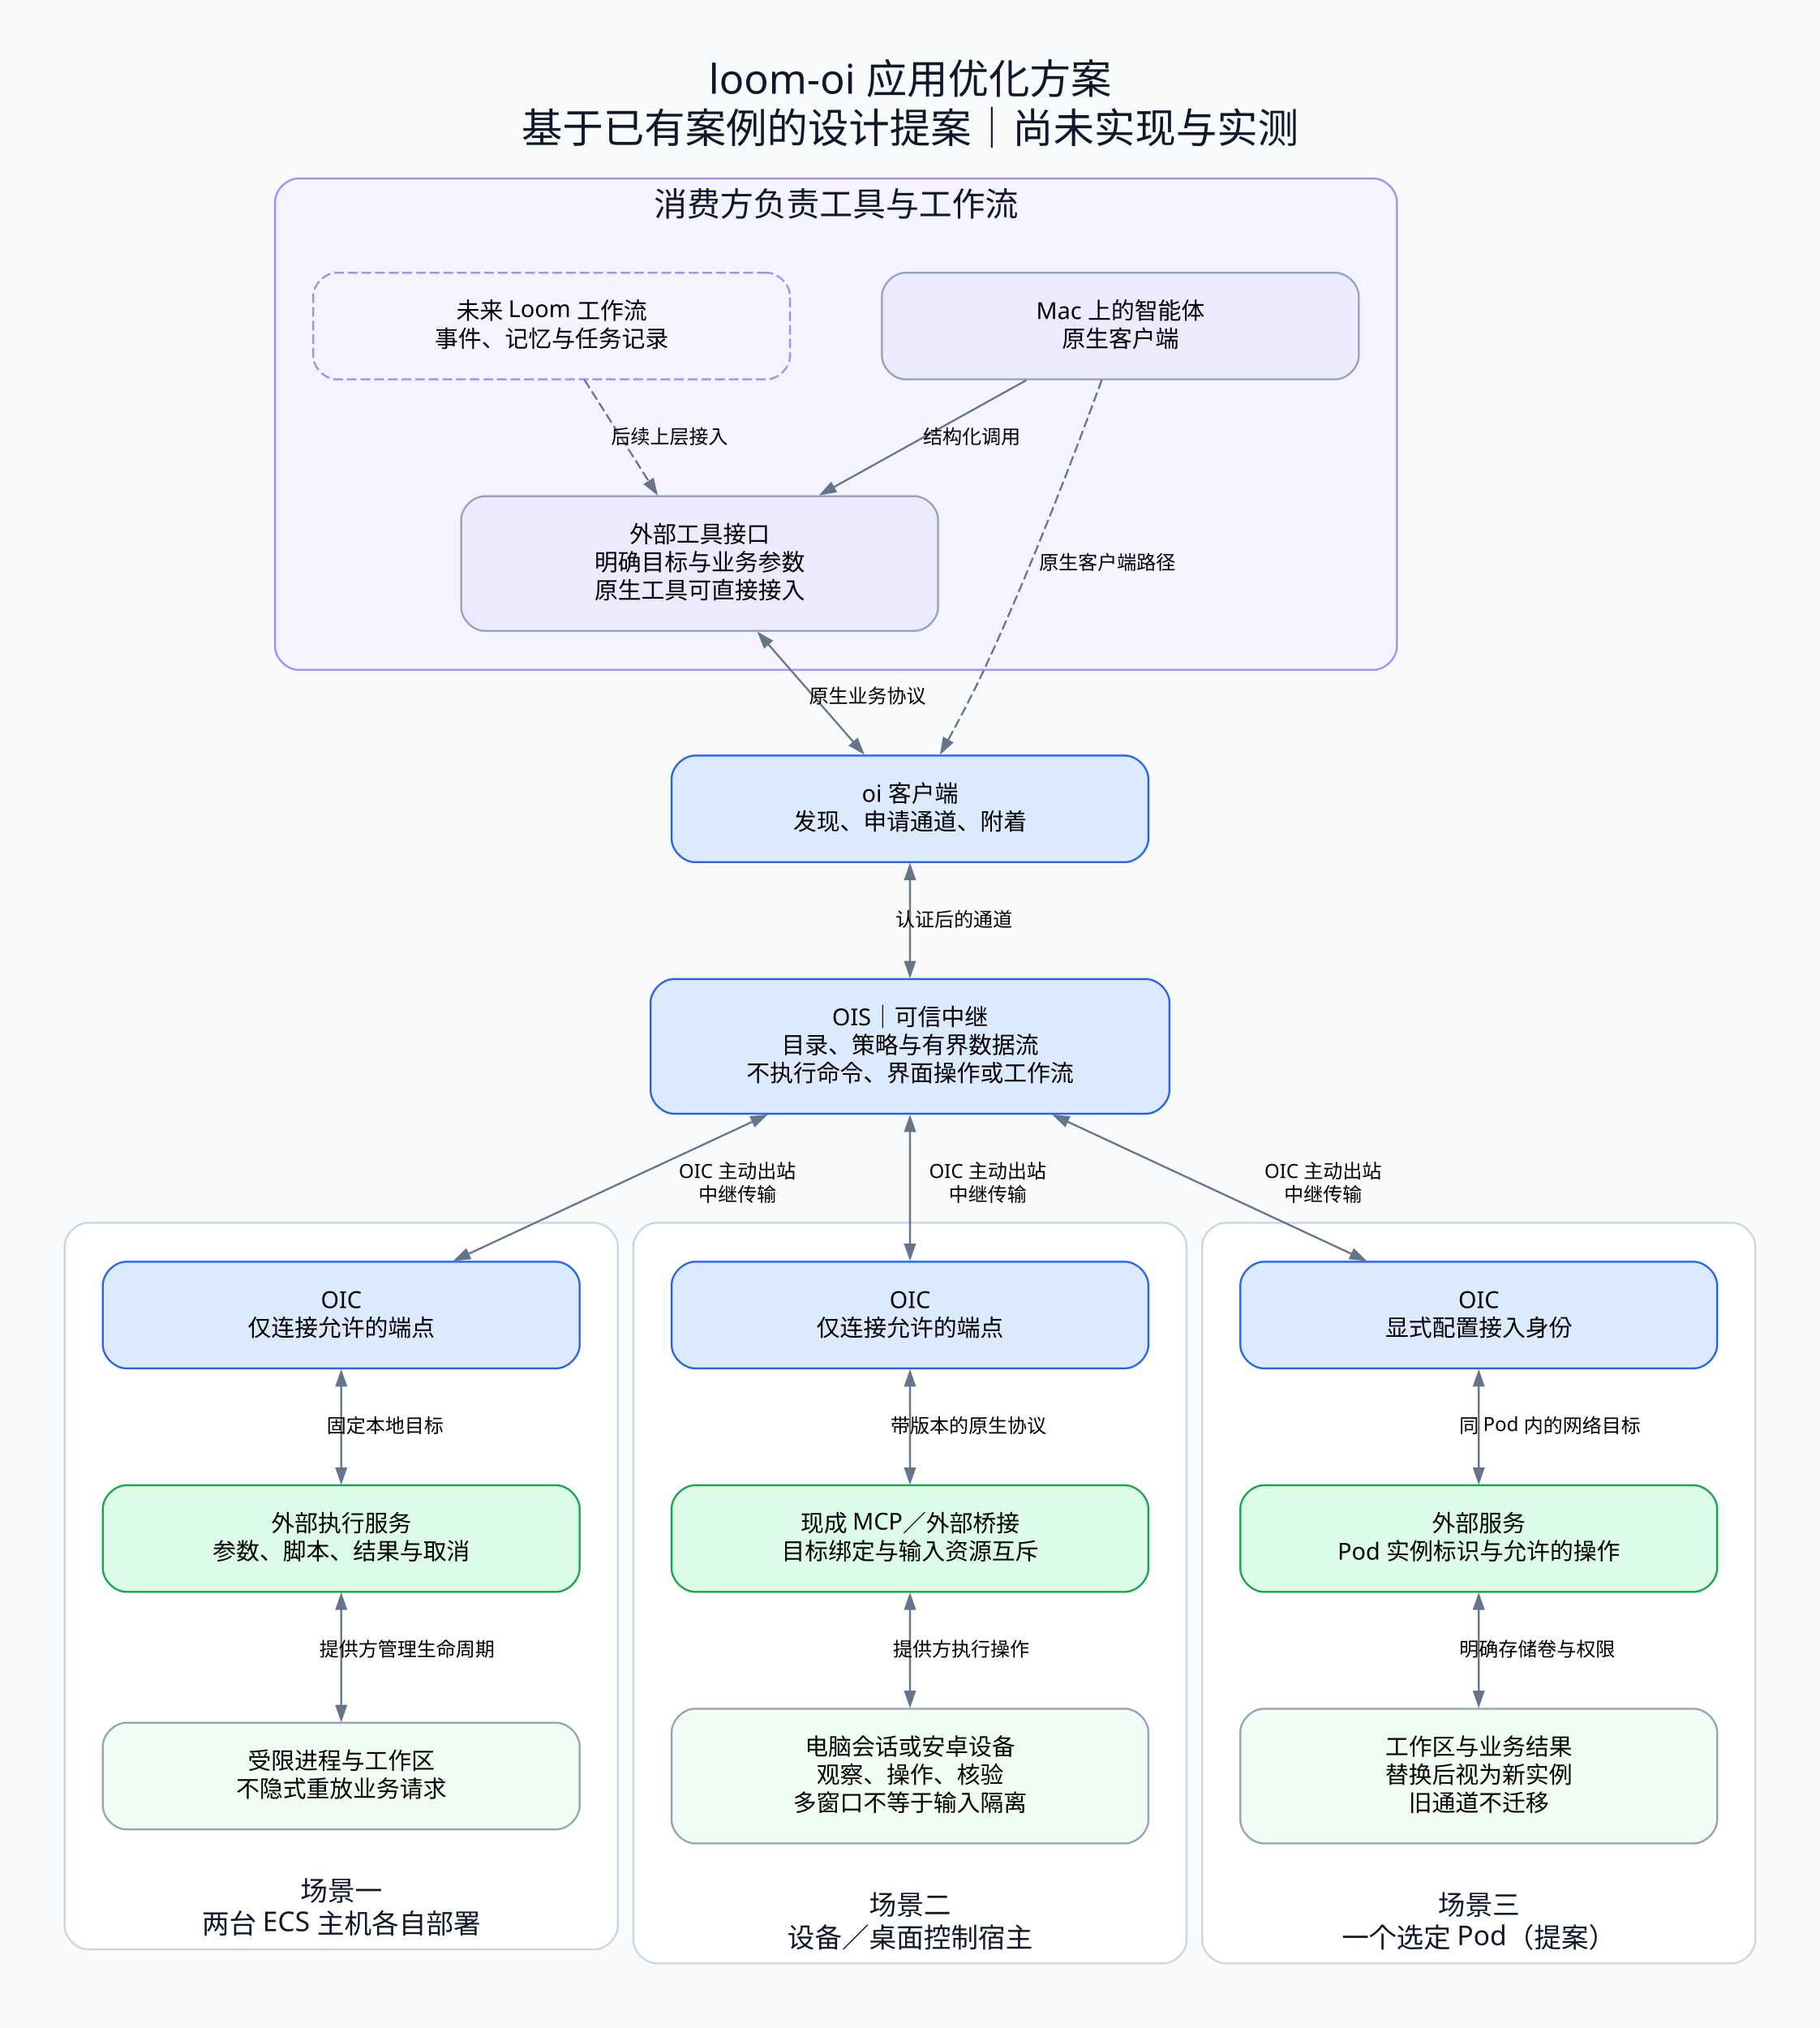
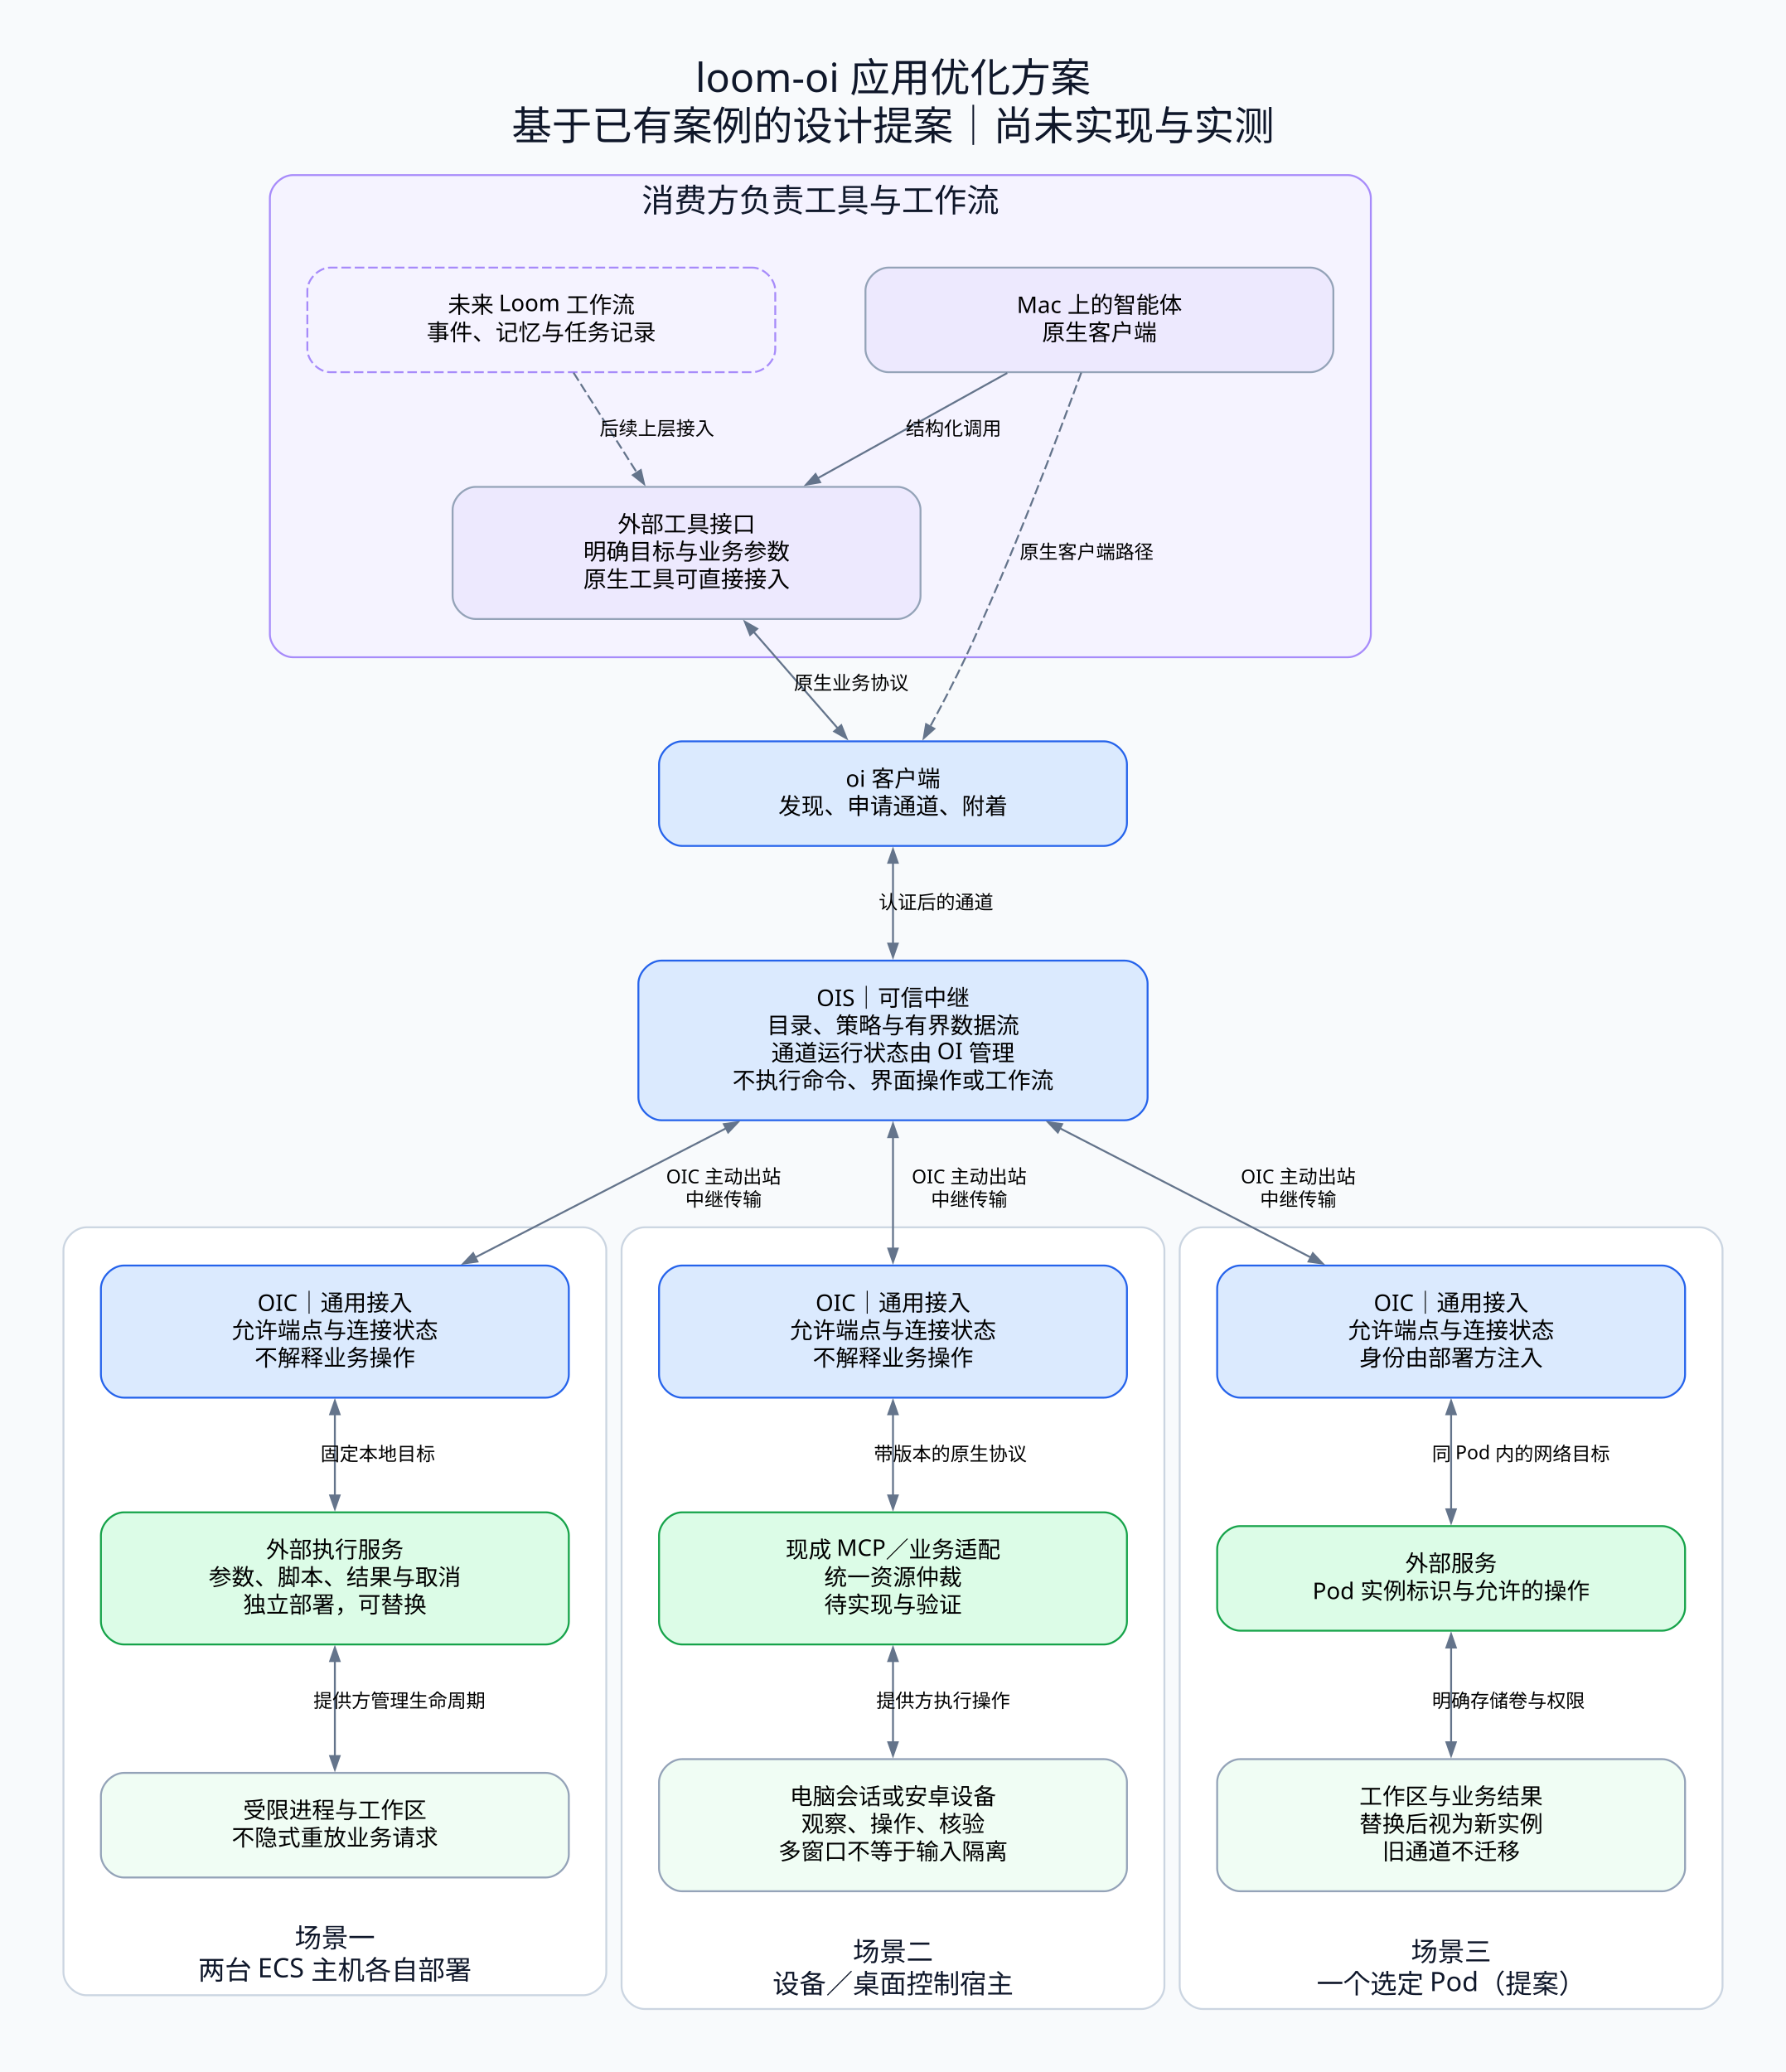
- <svg xmlns="http://www.w3.org/2000/svg" width="934pt" height="1041pt" viewBox="0.00 0.00 934.00 1041.00">
-   <g id="graph0" class="graph" transform="scale(1 1) rotate(0) translate(25.2 1015.84)">
-     <polygon fill="#f8fafc" stroke="none" points="-25.2,25.2 -25.2,-1015.84 909.2,-1015.84 909.2,25.2 -25.2,25.2" />
-     <text xml:space="preserve" text-anchor="middle" x="442" y="-967.74" font-family="Noto Sans SC" font-size="21.00" fill="#0f172a">loom-oi 应用优化方案</text>
-     <text xml:space="preserve" text-anchor="middle" x="442" y="-942.54" font-family="Noto Sans SC" font-size="21.00" fill="#0f172a">基于已有案例的设计提案｜尚未实现与实测</text>
+ <svg xmlns="http://www.w3.org/2000/svg" width="934pt" height="1084pt" viewBox="0.00 0.00 934.00 1084.00">
+   <g id="graph0" class="graph" transform="scale(1 1) rotate(0) translate(25.2 1059.04)">
+     <polygon fill="#f8fafc" stroke="none" points="-25.2,25.2 -25.2,-1059.04 909.2,-1059.04 909.2,25.2 -25.2,25.2" />
+     <text xml:space="preserve" text-anchor="middle" x="442" y="-1010.94" font-family="Noto Sans SC" font-size="21.00" fill="#0f172a">loom-oi 应用优化方案</text>
+     <text xml:space="preserve" text-anchor="middle" x="442" y="-985.74" font-family="Noto Sans SC" font-size="21.00" fill="#0f172a">基于已有案例的设计提案｜尚未实现与实测</text>
    <g id="clust1" class="cluster">
-       <path fill="#f5f3ff" stroke="#a78bfa" d="M128,-672C128,-672 680,-672 680,-672 686,-672 692,-678 692,-684 692,-684 692,-912.24 692,-912.24 692,-918.24 686,-924.24 680,-924.24 680,-924.24 128,-924.24 128,-924.24 122,-924.24 116,-918.24 116,-912.24 116,-912.24 116,-684 116,-684 116,-678 122,-672 128,-672" />
-       <text xml:space="preserve" text-anchor="middle" x="404" y="-904.94" font-family="Noto Sans SC" font-size="17.00" fill="#0f172a">消费方负责工具与工作流</text>
+       <path fill="#f5f3ff" stroke="#a78bfa" d="M128,-715.2C128,-715.2 680,-715.2 680,-715.2 686,-715.2 692,-721.2 692,-727.2 692,-727.2 692,-955.44 692,-955.44 692,-961.44 686,-967.44 680,-967.44 680,-967.44 128,-967.44 128,-967.44 122,-967.44 116,-961.44 116,-955.44 116,-955.44 116,-727.2 116,-727.2 116,-721.2 122,-715.2 128,-715.2" />
+       <text xml:space="preserve" text-anchor="middle" x="404" y="-948.14" font-family="Noto Sans SC" font-size="17.00" fill="#0f172a">消费方负责工具与工作流</text>
    </g>
    <g id="clust3" class="cluster">
-       <path fill="#ffffff" stroke="#cbd5e1" d="M20,-15.2C20,-15.2 280,-15.2 280,-15.2 286,-15.2 292,-21.2 292,-27.2 292,-27.2 292,-376.16 292,-376.16 292,-382.16 286,-388.16 280,-388.16 280,-388.16 20,-388.16 20,-388.16 14,-388.16 8,-382.16 8,-376.16 8,-376.16 8,-27.2 8,-27.2 8,-21.2 14,-15.2 20,-15.2" />
+       <path fill="#ffffff" stroke="#cbd5e1" d="M20,-15.2C20,-15.2 280,-15.2 280,-15.2 286,-15.2 292,-21.2 292,-27.2 292,-27.2 292,-404.96 292,-404.96 292,-410.96 286,-416.96 280,-416.96 280,-416.96 20,-416.96 20,-416.96 14,-416.96 8,-410.96 8,-404.96 8,-404.96 8,-27.2 8,-27.2 8,-21.2 14,-15.2 20,-15.2" />
      <text xml:space="preserve" text-anchor="middle" x="150" y="-40.2" font-family="Noto Sans SC" font-size="14.00" fill="#0f172a">场景一</text>
      <text xml:space="preserve" text-anchor="middle" x="150" y="-23.4" font-family="Noto Sans SC" font-size="14.00" fill="#0f172a">两台 ECS 主机各自部署</text>
    </g>
    <g id="clust4" class="cluster">
-       <path fill="#ffffff" stroke="#cbd5e1" d="M312,-8C312,-8 572,-8 572,-8 578,-8 584,-14 584,-20 584,-20 584,-376.16 584,-376.16 584,-382.16 578,-388.16 572,-388.16 572,-388.16 312,-388.16 312,-388.16 306,-388.16 300,-382.16 300,-376.16 300,-376.16 300,-20 300,-20 300,-14 306,-8 312,-8" />
+       <path fill="#ffffff" stroke="#cbd5e1" d="M312,-8C312,-8 572,-8 572,-8 578,-8 584,-14 584,-20 584,-20 584,-404.96 584,-404.96 584,-410.96 578,-416.96 572,-416.96 572,-416.96 312,-416.96 312,-416.96 306,-416.96 300,-410.96 300,-404.96 300,-404.96 300,-20 300,-20 300,-14 306,-8 312,-8" />
      <text xml:space="preserve" text-anchor="middle" x="442" y="-33" font-family="Noto Sans SC" font-size="14.00" fill="#0f172a">场景二</text>
      <text xml:space="preserve" text-anchor="middle" x="442" y="-16.2" font-family="Noto Sans SC" font-size="14.00" fill="#0f172a">设备／桌面控制宿主</text>
    </g>
    <g id="clust5" class="cluster">
-       <path fill="#ffffff" stroke="#cbd5e1" d="M604,-8C604,-8 864,-8 864,-8 870,-8 876,-14 876,-20 876,-20 876,-376.16 876,-376.16 876,-382.16 870,-388.16 864,-388.16 864,-388.16 604,-388.16 604,-388.16 598,-388.16 592,-382.16 592,-376.16 592,-376.16 592,-20 592,-20 592,-14 598,-8 604,-8" />
+       <path fill="#ffffff" stroke="#cbd5e1" d="M604,-8C604,-8 864,-8 864,-8 870,-8 876,-14 876,-20 876,-20 876,-404.96 876,-404.96 876,-410.96 870,-416.96 864,-416.96 864,-416.96 604,-416.96 604,-416.96 598,-416.96 592,-410.96 592,-404.96 592,-404.96 592,-20 592,-20 592,-14 598,-8 604,-8" />
      <text xml:space="preserve" text-anchor="middle" x="734" y="-33" font-family="Noto Sans SC" font-size="14.00" fill="#0f172a">场景三</text>
      <text xml:space="preserve" text-anchor="middle" x="734" y="-16.2" font-family="Noto Sans SC" font-size="14.00" fill="#0f172a">一个选定 Pod（提案）</text>
    </g>
    <g id="node1" class="node">
-       <path fill="#ede9fe" stroke="#94a3b8" d="M660.4,-875.84C660.4,-875.84 439.6,-875.84 439.6,-875.84 433.6,-875.84 427.6,-869.84 427.6,-863.84 427.6,-863.84 427.6,-833.12 427.6,-833.12 427.6,-827.12 433.6,-821.12 439.6,-821.12 439.6,-821.12 660.4,-821.12 660.4,-821.12 666.4,-821.12 672.4,-827.12 672.4,-833.12 672.4,-833.12 672.4,-863.84 672.4,-863.84 672.4,-869.84 666.4,-875.84 660.4,-875.84" />
-       <text xml:space="preserve" text-anchor="middle" x="550" y="-852.08" font-family="Noto Sans SC" font-size="12.00">Mac 上的智能体</text>
-       <text xml:space="preserve" text-anchor="middle" x="550" y="-837.68" font-family="Noto Sans SC" font-size="12.00">原生客户端</text>
+       <path fill="#ede9fe" stroke="#94a3b8" d="M660.4,-919.04C660.4,-919.04 439.6,-919.04 439.6,-919.04 433.6,-919.04 427.6,-913.04 427.6,-907.04 427.6,-907.04 427.6,-876.32 427.6,-876.32 427.6,-870.32 433.6,-864.32 439.6,-864.32 439.6,-864.32 660.4,-864.32 660.4,-864.32 666.4,-864.32 672.4,-870.32 672.4,-876.32 672.4,-876.32 672.4,-907.04 672.4,-907.04 672.4,-913.04 666.4,-919.04 660.4,-919.04" />
+       <text xml:space="preserve" text-anchor="middle" x="550" y="-895.28" font-family="Noto Sans SC" font-size="12.00">Mac 上的智能体</text>
+       <text xml:space="preserve" text-anchor="middle" x="550" y="-880.88" font-family="Noto Sans SC" font-size="12.00">原生客户端</text>
    </g>
    <g id="node3" class="node">
-       <path fill="#ede9fe" stroke="#94a3b8" d="M444.4,-761.12C444.4,-761.12 223.6,-761.12 223.6,-761.12 217.6,-761.12 211.6,-755.12 211.6,-749.12 211.6,-749.12 211.6,-704 211.6,-704 211.6,-698 217.6,-692 223.6,-692 223.6,-692 444.4,-692 444.4,-692 450.4,-692 456.4,-698 456.4,-704 456.4,-704 456.4,-749.12 456.4,-749.12 456.4,-755.12 450.4,-761.12 444.4,-761.12" />
-       <text xml:space="preserve" text-anchor="middle" x="334" y="-737.36" font-family="Noto Sans SC" font-size="12.00">外部工具接口</text>
-       <text xml:space="preserve" text-anchor="middle" x="334" y="-722.96" font-family="Noto Sans SC" font-size="12.00">明确目标与业务参数</text>
-       <text xml:space="preserve" text-anchor="middle" x="334" y="-708.56" font-family="Noto Sans SC" font-size="12.00">原生工具可直接接入</text>
+       <path fill="#ede9fe" stroke="#94a3b8" d="M444.4,-804.32C444.4,-804.32 223.6,-804.32 223.6,-804.32 217.6,-804.32 211.6,-798.32 211.6,-792.32 211.6,-792.32 211.6,-747.2 211.6,-747.2 211.6,-741.2 217.6,-735.2 223.6,-735.2 223.6,-735.2 444.4,-735.2 444.4,-735.2 450.4,-735.2 456.4,-741.2 456.4,-747.2 456.4,-747.2 456.4,-792.32 456.4,-792.32 456.4,-798.32 450.4,-804.32 444.4,-804.32" />
+       <text xml:space="preserve" text-anchor="middle" x="334" y="-780.56" font-family="Noto Sans SC" font-size="12.00">外部工具接口</text>
+       <text xml:space="preserve" text-anchor="middle" x="334" y="-766.16" font-family="Noto Sans SC" font-size="12.00">明确目标与业务参数</text>
+       <text xml:space="preserve" text-anchor="middle" x="334" y="-751.76" font-family="Noto Sans SC" font-size="12.00">原生工具可直接接入</text>
    </g>
    <g id="edge1" class="edge">
-       <path fill="none" stroke="#64748b" d="M501.79,-820.72C472.55,-804.48 434.76,-783.5 402.45,-765.56" />
-       <polygon fill="#64748b" stroke="#64748b" points="403.86,-763.54 396.55,-762.28 401.48,-767.82 403.86,-763.54" />
-       <text xml:space="preserve" text-anchor="middle" x="473.68" y="-788.12" font-family="Noto Sans SC" font-size="10.00">结构化调用</text>
+       <path fill="none" stroke="#64748b" d="M501.79,-863.92C472.55,-847.68 434.76,-826.7 402.45,-808.76" />
+       <polygon fill="#64748b" stroke="#64748b" points="403.86,-806.74 396.55,-805.48 401.48,-811.02 403.86,-806.74" />
+       <text xml:space="preserve" text-anchor="middle" x="473.68" y="-831.32" font-family="Noto Sans SC" font-size="10.00">结构化调用</text>
    </g>
    <g id="node4" class="node">
-       <path fill="#dbeafe" stroke="#2563eb" d="M552.4,-628C552.4,-628 331.6,-628 331.6,-628 325.6,-628 319.6,-622 319.6,-616 319.6,-616 319.6,-585.28 319.6,-585.28 319.6,-579.28 325.6,-573.28 331.6,-573.28 331.6,-573.28 552.4,-573.28 552.4,-573.28 558.4,-573.28 564.4,-579.28 564.4,-585.28 564.4,-585.28 564.4,-616 564.4,-616 564.4,-622 558.4,-628 552.4,-628" />
-       <text xml:space="preserve" text-anchor="middle" x="442" y="-604.24" font-family="Noto Sans SC" font-size="12.00">oi 客户端</text>
-       <text xml:space="preserve" text-anchor="middle" x="442" y="-589.84" font-family="Noto Sans SC" font-size="12.00">发现、申请通道、附着</text>
+       <path fill="#dbeafe" stroke="#2563eb" d="M552.4,-671.2C552.4,-671.2 331.6,-671.2 331.6,-671.2 325.6,-671.2 319.6,-665.2 319.6,-659.2 319.6,-659.2 319.6,-628.48 319.6,-628.48 319.6,-622.48 325.6,-616.48 331.6,-616.48 331.6,-616.48 552.4,-616.48 552.4,-616.48 558.4,-616.48 564.4,-622.48 564.4,-628.48 564.4,-628.48 564.4,-659.2 564.4,-659.2 564.4,-665.2 558.4,-671.2 552.4,-671.2" />
+       <text xml:space="preserve" text-anchor="middle" x="442" y="-647.44" font-family="Noto Sans SC" font-size="12.00">oi 客户端</text>
+       <text xml:space="preserve" text-anchor="middle" x="442" y="-633.04" font-family="Noto Sans SC" font-size="12.00">发现、申请通道、附着</text>
    </g>
    <g id="edge4" class="edge">
-       <path fill="none" stroke="#64748b" stroke-dasharray="5,2" d="M540.5,-820.91C527.82,-786.19 504.17,-723.7 480,-672 474.36,-659.93 467.6,-647.02 461.37,-635.6" />
-       <polygon fill="#64748b" stroke="#64748b" points="463.61,-634.6 458.09,-629.66 459.32,-636.97 463.61,-634.6" />
-       <text xml:space="preserve" text-anchor="middle" x="543.27" y="-723.56" font-family="Noto Sans SC" font-size="10.00">原生客户端路径</text>
+       <path fill="none" stroke="#64748b" stroke-dasharray="5,2" d="M540.5,-864.11C527.82,-829.39 504.17,-766.9 480,-715.2 474.36,-703.13 467.6,-690.22 461.37,-678.8" />
+       <polygon fill="#64748b" stroke="#64748b" points="463.61,-677.8 458.09,-672.86 459.32,-680.17 463.61,-677.8" />
+       <text xml:space="preserve" text-anchor="middle" x="543.27" y="-766.76" font-family="Noto Sans SC" font-size="10.00">原生客户端路径</text>
    </g>
    <g id="node2" class="node">
-       <path fill="none" stroke="#a78bfa" stroke-dasharray="5,2" d="M368.4,-875.84C368.4,-875.84 147.6,-875.84 147.6,-875.84 141.6,-875.84 135.6,-869.84 135.6,-863.84 135.6,-863.84 135.6,-833.12 135.6,-833.12 135.6,-827.12 141.6,-821.12 147.6,-821.12 147.6,-821.12 368.4,-821.12 368.4,-821.12 374.4,-821.12 380.4,-827.12 380.4,-833.12 380.4,-833.12 380.4,-863.84 380.4,-863.84 380.4,-869.84 374.4,-875.84 368.4,-875.84" />
-       <text xml:space="preserve" text-anchor="middle" x="258" y="-852.08" font-family="Noto Sans SC" font-size="12.00">未来 Loom 工作流</text>
-       <text xml:space="preserve" text-anchor="middle" x="258" y="-837.68" font-family="Noto Sans SC" font-size="12.00">事件、记忆与任务记录</text>
+       <path fill="none" stroke="#a78bfa" stroke-dasharray="5,2" d="M368.4,-919.04C368.4,-919.04 147.6,-919.04 147.6,-919.04 141.6,-919.04 135.6,-913.04 135.6,-907.04 135.6,-907.04 135.6,-876.32 135.6,-876.32 135.6,-870.32 141.6,-864.32 147.6,-864.32 147.6,-864.32 368.4,-864.32 368.4,-864.32 374.4,-864.32 380.4,-870.32 380.4,-876.32 380.4,-876.32 380.4,-907.04 380.4,-907.04 380.4,-913.04 374.4,-919.04 368.4,-919.04" />
+       <text xml:space="preserve" text-anchor="middle" x="258" y="-895.28" font-family="Noto Sans SC" font-size="12.00">未来 Loom 工作流</text>
+       <text xml:space="preserve" text-anchor="middle" x="258" y="-880.88" font-family="Noto Sans SC" font-size="12.00">事件、记忆与任务记录</text>
    </g>
    <g id="edge2" class="edge">
-       <path fill="none" stroke="#64748b" stroke-dasharray="5,2" d="M274.87,-820.87C284.67,-805.39 297.23,-785.58 308.25,-768.19" />
-       <polygon fill="#64748b" stroke="#64748b" points="310.06,-769.91 311.74,-762.69 305.92,-767.29 310.06,-769.91" />
-       <text xml:space="preserve" text-anchor="middle" x="318.5" y="-788.12" font-family="Noto Sans SC" font-size="10.00">后续上层接入</text>
+       <path fill="none" stroke="#64748b" stroke-dasharray="5,2" d="M274.87,-864.07C284.67,-848.59 297.23,-828.78 308.25,-811.39" />
+       <polygon fill="#64748b" stroke="#64748b" points="310.06,-813.11 311.74,-805.89 305.92,-810.49 310.06,-813.11" />
+       <text xml:space="preserve" text-anchor="middle" x="318.5" y="-831.32" font-family="Noto Sans SC" font-size="10.00">后续上层接入</text>
    </g>
    <g id="edge3" class="edge">
-       <path fill="none" stroke="#64748b" d="M368.92,-685.49C383.31,-668.99 399.76,-650.11 413.41,-634.45" />
-       <polygon fill="#64748b" stroke="#64748b" points="367.26,-683.67 364.51,-690.56 370.95,-686.89 367.26,-683.67" />
-       <polygon fill="#64748b" stroke="#64748b" points="414.94,-636.42 417.69,-629.54 411.24,-633.2 414.94,-636.42" />
-       <text xml:space="preserve" text-anchor="middle" x="420.17" y="-655" font-family="Noto Sans SC" font-size="10.00">原生业务协议</text>
+       <path fill="none" stroke="#64748b" d="M368.92,-728.69C383.31,-712.19 399.76,-693.31 413.41,-677.65" />
+       <polygon fill="#64748b" stroke="#64748b" points="367.26,-726.87 364.51,-733.76 370.95,-730.09 367.26,-726.87" />
+       <polygon fill="#64748b" stroke="#64748b" points="414.94,-679.62 417.69,-672.74 411.24,-676.4 414.94,-679.62" />
+       <text xml:space="preserve" text-anchor="middle" x="420.17" y="-698.2" font-family="Noto Sans SC" font-size="10.00">原生业务协议</text>
    </g>
    <g id="node5" class="node">
-       <path fill="#dbeafe" stroke="#2563eb" d="M563.2,-513.28C563.2,-513.28 320.8,-513.28 320.8,-513.28 314.8,-513.28 308.8,-507.28 308.8,-501.28 308.8,-501.28 308.8,-456.16 308.8,-456.16 308.8,-450.16 314.8,-444.16 320.8,-444.16 320.8,-444.16 563.2,-444.16 563.2,-444.16 569.2,-444.16 575.2,-450.16 575.2,-456.16 575.2,-456.16 575.2,-501.28 575.2,-501.28 575.2,-507.28 569.2,-513.28 563.2,-513.28" />
-       <text xml:space="preserve" text-anchor="middle" x="442" y="-489.52" font-family="Noto Sans SC" font-size="12.00">OIS｜可信中继</text>
-       <text xml:space="preserve" text-anchor="middle" x="442" y="-475.12" font-family="Noto Sans SC" font-size="12.00">目录、策略与有界数据流</text>
-       <text xml:space="preserve" text-anchor="middle" x="442" y="-460.72" font-family="Noto Sans SC" font-size="12.00">不执行命令、界面操作或工作流</text>
+       <path fill="#dbeafe" stroke="#2563eb" d="M563.2,-556.48C563.2,-556.48 320.8,-556.48 320.8,-556.48 314.8,-556.48 308.8,-550.48 308.8,-544.48 308.8,-544.48 308.8,-484.96 308.8,-484.96 308.8,-478.96 314.8,-472.96 320.8,-472.96 320.8,-472.96 563.2,-472.96 563.2,-472.96 569.2,-472.96 575.2,-478.96 575.2,-484.96 575.2,-484.96 575.2,-544.48 575.2,-544.48 575.2,-550.48 569.2,-556.48 563.2,-556.48" />
+       <text xml:space="preserve" text-anchor="middle" x="442" y="-532.72" font-family="Noto Sans SC" font-size="12.00">OIS｜可信中继</text>
+       <text xml:space="preserve" text-anchor="middle" x="442" y="-518.32" font-family="Noto Sans SC" font-size="12.00">目录、策略与有界数据流</text>
+       <text xml:space="preserve" text-anchor="middle" x="442" y="-503.92" font-family="Noto Sans SC" font-size="12.00">通道运行状态由 OI 管理</text>
+       <text xml:space="preserve" text-anchor="middle" x="442" y="-489.52" font-family="Noto Sans SC" font-size="12.00">不执行命令、界面操作或工作流</text>
    </g>
    <g id="edge5" class="edge">
-       <path fill="none" stroke="#64748b" d="M442,-564.88C442,-551.51 442,-536.09 442,-522.08" />
-       <polygon fill="#64748b" stroke="#64748b" points="439.55,-564.51 442,-571.51 444.45,-564.51 439.55,-564.51" />
-       <polygon fill="#64748b" stroke="#64748b" points="444.45,-522.08 442,-515.08 439.55,-522.08 444.45,-522.08" />
-       <text xml:space="preserve" text-anchor="middle" x="464.5" y="-540.28" font-family="Noto Sans SC" font-size="10.00">认证后的通道</text>
+       <path fill="none" stroke="#64748b" d="M442,-607.77C442,-594.59 442,-579.34 442,-565.1" />
+       <polygon fill="#64748b" stroke="#64748b" points="439.55,-607.68 442,-614.68 444.45,-607.68 439.55,-607.68" />
+       <polygon fill="#64748b" stroke="#64748b" points="444.45,-565.37 442,-558.37 439.55,-565.37 444.45,-565.37" />
+       <text xml:space="preserve" text-anchor="middle" x="464.5" y="-583.48" font-family="Noto Sans SC" font-size="10.00">认证后的通道</text>
    </g>
    <g id="node6" class="node">
-       <path fill="#dbeafe" stroke="#2563eb" d="M260.4,-368.16C260.4,-368.16 39.6,-368.16 39.6,-368.16 33.6,-368.16 27.6,-362.16 27.6,-356.16 27.6,-356.16 27.6,-325.44 27.6,-325.44 27.6,-319.44 33.6,-313.44 39.6,-313.44 39.6,-313.44 260.4,-313.44 260.4,-313.44 266.4,-313.44 272.4,-319.44 272.4,-325.44 272.4,-325.44 272.4,-356.16 272.4,-356.16 272.4,-362.16 266.4,-368.16 260.4,-368.16" />
-       <text xml:space="preserve" text-anchor="middle" x="150" y="-344.4" font-family="Noto Sans SC" font-size="12.00">OIC</text>
-       <text xml:space="preserve" text-anchor="middle" x="150" y="-330" font-family="Noto Sans SC" font-size="12.00">仅连接允许的端点</text>
+       <path fill="#dbeafe" stroke="#2563eb" d="M260.4,-396.96C260.4,-396.96 39.6,-396.96 39.6,-396.96 33.6,-396.96 27.6,-390.96 27.6,-384.96 27.6,-384.96 27.6,-339.84 27.6,-339.84 27.6,-333.84 33.6,-327.84 39.6,-327.84 39.6,-327.84 260.4,-327.84 260.4,-327.84 266.4,-327.84 272.4,-333.84 272.4,-339.84 272.4,-339.84 272.4,-384.96 272.4,-384.96 272.4,-390.96 266.4,-396.96 260.4,-396.96" />
+       <text xml:space="preserve" text-anchor="middle" x="150" y="-373.2" font-family="Noto Sans SC" font-size="12.00">OIC｜通用接入</text>
+       <text xml:space="preserve" text-anchor="middle" x="150" y="-358.8" font-family="Noto Sans SC" font-size="12.00">允许端点与连接状态</text>
+       <text xml:space="preserve" text-anchor="middle" x="150" y="-344.4" font-family="Noto Sans SC" font-size="12.00">不解释业务操作</text>
    </g>
    <g id="edge12" class="edge">
-       <path fill="none" stroke="#64748b" d="M361.64,-440.31C315.5,-418.84 258.31,-392.22 215.02,-372.06" />
-       <polygon fill="#64748b" stroke="#64748b" points="360.32,-442.4 367.7,-443.13 362.38,-437.96 360.32,-442.4" />
-       <polygon fill="#64748b" stroke="#64748b" points="216.13,-369.88 208.75,-369.15 214.06,-374.32 216.13,-369.88" />
-       <text xml:space="preserve" text-anchor="middle" x="353.34" y="-411.16" font-family="Noto Sans SC" font-size="10.00">　　OIC 主动出站　　</text>
-       <text xml:space="preserve" text-anchor="middle" x="353.34" y="-399.16" font-family="Noto Sans SC" font-size="10.00">　　中继传输　　</text>
+       <path fill="none" stroke="#64748b" d="M354.85,-468.86C312.91,-447.27 263.19,-421.67 223.24,-401.1" />
+       <polygon fill="#64748b" stroke="#64748b" points="353.52,-470.93 360.86,-471.95 355.76,-466.57 353.52,-470.93" />
+       <polygon fill="#64748b" stroke="#64748b" points="224.59,-399.04 217.24,-398.01 222.34,-403.4 224.59,-399.04" />
+       <text xml:space="preserve" text-anchor="middle" x="353.34" y="-439.96" font-family="Noto Sans SC" font-size="10.00">　　OIC 主动出站　　</text>
+       <text xml:space="preserve" text-anchor="middle" x="353.34" y="-427.96" font-family="Noto Sans SC" font-size="10.00">　　中继传输　　</text>
    </g>
    <g id="node9" class="node">
-       <path fill="#dbeafe" stroke="#2563eb" d="M552.4,-368.16C552.4,-368.16 331.6,-368.16 331.6,-368.16 325.6,-368.16 319.6,-362.16 319.6,-356.16 319.6,-356.16 319.6,-325.44 319.6,-325.44 319.6,-319.44 325.6,-313.44 331.6,-313.44 331.6,-313.44 552.4,-313.44 552.4,-313.44 558.4,-313.44 564.4,-319.44 564.4,-325.44 564.4,-325.44 564.4,-356.16 564.4,-356.16 564.4,-362.16 558.4,-368.16 552.4,-368.16" />
-       <text xml:space="preserve" text-anchor="middle" x="442" y="-344.4" font-family="Noto Sans SC" font-size="12.00">OIC</text>
-       <text xml:space="preserve" text-anchor="middle" x="442" y="-330" font-family="Noto Sans SC" font-size="12.00">仅连接允许的端点</text>
+       <path fill="#dbeafe" stroke="#2563eb" d="M552.4,-396.96C552.4,-396.96 331.6,-396.96 331.6,-396.96 325.6,-396.96 319.6,-390.96 319.6,-384.96 319.6,-384.96 319.6,-339.84 319.6,-339.84 319.6,-333.84 325.6,-327.84 331.6,-327.84 331.6,-327.84 552.4,-327.84 552.4,-327.84 558.4,-327.84 564.4,-333.84 564.4,-339.84 564.4,-339.84 564.4,-384.96 564.4,-384.96 564.4,-390.96 558.4,-396.96 552.4,-396.96" />
+       <text xml:space="preserve" text-anchor="middle" x="442" y="-373.2" font-family="Noto Sans SC" font-size="12.00">OIC｜通用接入</text>
+       <text xml:space="preserve" text-anchor="middle" x="442" y="-358.8" font-family="Noto Sans SC" font-size="12.00">允许端点与连接状态</text>
+       <text xml:space="preserve" text-anchor="middle" x="442" y="-344.4" font-family="Noto Sans SC" font-size="12.00">不解释业务操作</text>
    </g>
    <g id="edge13" class="edge">
-       <path fill="none" stroke="#64748b" d="M442,-435.32C442,-416.56 442,-394.75 442,-376.91" />
-       <polygon fill="#64748b" stroke="#64748b" points="439.55,-435.26 442,-442.26 444.45,-435.26 439.55,-435.26" />
-       <polygon fill="#64748b" stroke="#64748b" points="444.45,-377.02 442,-370.02 439.55,-377.02 444.45,-377.02" />
-       <text xml:space="preserve" text-anchor="middle" x="481.86" y="-411.16" font-family="Noto Sans SC" font-size="10.00">　　OIC 主动出站　　</text>
-       <text xml:space="preserve" text-anchor="middle" x="481.86" y="-399.16" font-family="Noto Sans SC" font-size="10.00">　　中继传输　　</text>
+       <path fill="none" stroke="#64748b" d="M442,-464.41C442,-445.36 442,-423.78 442,-405.48" />
+       <polygon fill="#64748b" stroke="#64748b" points="439.55,-464.13 442,-471.13 444.45,-464.13 439.55,-464.13" />
+       <polygon fill="#64748b" stroke="#64748b" points="444.45,-405.84 442,-398.84 439.55,-405.84 444.45,-405.84" />
+       <text xml:space="preserve" text-anchor="middle" x="481.86" y="-439.96" font-family="Noto Sans SC" font-size="10.00">　　OIC 主动出站　　</text>
+       <text xml:space="preserve" text-anchor="middle" x="481.86" y="-427.96" font-family="Noto Sans SC" font-size="10.00">　　中继传输　　</text>
    </g>
    <g id="node12" class="node">
-       <path fill="#dbeafe" stroke="#2563eb" d="M844.4,-368.16C844.4,-368.16 623.6,-368.16 623.6,-368.16 617.6,-368.16 611.6,-362.16 611.6,-356.16 611.6,-356.16 611.6,-325.44 611.6,-325.44 611.6,-319.44 617.6,-313.44 623.6,-313.44 623.6,-313.44 844.4,-313.44 844.4,-313.44 850.4,-313.44 856.4,-319.44 856.4,-325.44 856.4,-325.44 856.4,-356.16 856.4,-356.16 856.4,-362.16 850.4,-368.16 844.4,-368.16" />
-       <text xml:space="preserve" text-anchor="middle" x="734" y="-344.4" font-family="Noto Sans SC" font-size="12.00">OIC</text>
-       <text xml:space="preserve" text-anchor="middle" x="734" y="-330" font-family="Noto Sans SC" font-size="12.00">显式配置接入身份</text>
+       <path fill="#dbeafe" stroke="#2563eb" d="M844.4,-396.96C844.4,-396.96 623.6,-396.96 623.6,-396.96 617.6,-396.96 611.6,-390.96 611.6,-384.96 611.6,-384.96 611.6,-339.84 611.6,-339.84 611.6,-333.84 617.6,-327.84 623.6,-327.84 623.6,-327.84 844.4,-327.84 844.4,-327.84 850.4,-327.84 856.4,-333.84 856.4,-339.84 856.4,-339.84 856.4,-384.96 856.4,-384.96 856.4,-390.96 850.4,-396.96 844.4,-396.96" />
+       <text xml:space="preserve" text-anchor="middle" x="734" y="-373.2" font-family="Noto Sans SC" font-size="12.00">OIC｜通用接入</text>
+       <text xml:space="preserve" text-anchor="middle" x="734" y="-358.8" font-family="Noto Sans SC" font-size="12.00">允许端点与连接状态</text>
+       <text xml:space="preserve" text-anchor="middle" x="734" y="-344.4" font-family="Noto Sans SC" font-size="12.00">身份由部署方注入</text>
    </g>
    <g id="edge14" class="edge">
-       <path fill="none" stroke="#64748b" d="M522.36,-440.31C568.5,-418.84 625.69,-392.22 668.98,-372.06" />
-       <polygon fill="#64748b" stroke="#64748b" points="521.62,-437.96 516.3,-443.13 523.68,-442.4 521.62,-437.96" />
-       <polygon fill="#64748b" stroke="#64748b" points="669.94,-374.32 675.25,-369.15 667.87,-369.88 669.94,-374.32" />
-       <text xml:space="preserve" text-anchor="middle" x="654.01" y="-411.16" font-family="Noto Sans SC" font-size="10.00">　　OIC 主动出站　　</text>
-       <text xml:space="preserve" text-anchor="middle" x="654.01" y="-399.16" font-family="Noto Sans SC" font-size="10.00">　　中继传输　　</text>
+       <path fill="none" stroke="#64748b" d="M529.15,-468.86C571.09,-447.27 620.81,-421.67 660.76,-401.1" />
+       <polygon fill="#64748b" stroke="#64748b" points="528.24,-466.57 523.14,-471.95 530.48,-470.93 528.24,-466.57" />
+       <polygon fill="#64748b" stroke="#64748b" points="661.66,-403.4 666.76,-398.01 659.41,-399.04 661.66,-403.4" />
+       <text xml:space="preserve" text-anchor="middle" x="654.01" y="-439.96" font-family="Noto Sans SC" font-size="10.00">　　OIC 主动出站　　</text>
+       <text xml:space="preserve" text-anchor="middle" x="654.01" y="-427.96" font-family="Noto Sans SC" font-size="10.00">　　中继传输　　</text>
    </g>
    <g id="node7" class="node">
-       <path fill="#dcfce7" stroke="#16a34a" d="M260.4,-253.44C260.4,-253.44 39.6,-253.44 39.6,-253.44 33.6,-253.44 27.6,-247.44 27.6,-241.44 27.6,-241.44 27.6,-210.72 27.6,-210.72 27.6,-204.72 33.6,-198.72 39.6,-198.72 39.6,-198.72 260.4,-198.72 260.4,-198.72 266.4,-198.72 272.4,-204.72 272.4,-210.72 272.4,-210.72 272.4,-241.44 272.4,-241.44 272.4,-247.44 266.4,-253.44 260.4,-253.44" />
-       <text xml:space="preserve" text-anchor="middle" x="150" y="-229.68" font-family="Noto Sans SC" font-size="12.00">外部执行服务</text>
-       <text xml:space="preserve" text-anchor="middle" x="150" y="-215.28" font-family="Noto Sans SC" font-size="12.00">参数、脚本、结果与取消</text>
+       <path fill="#dcfce7" stroke="#16a34a" d="M260.4,-267.84C260.4,-267.84 39.6,-267.84 39.6,-267.84 33.6,-267.84 27.6,-261.84 27.6,-255.84 27.6,-255.84 27.6,-210.72 27.6,-210.72 27.6,-204.72 33.6,-198.72 39.6,-198.72 39.6,-198.72 260.4,-198.72 260.4,-198.72 266.4,-198.72 272.4,-204.72 272.4,-210.72 272.4,-210.72 272.4,-255.84 272.4,-255.84 272.4,-261.84 266.4,-267.84 260.4,-267.84" />
+       <text xml:space="preserve" text-anchor="middle" x="150" y="-244.08" font-family="Noto Sans SC" font-size="12.00">外部执行服务</text>
+       <text xml:space="preserve" text-anchor="middle" x="150" y="-229.68" font-family="Noto Sans SC" font-size="12.00">参数、脚本、结果与取消</text>
+       <text xml:space="preserve" text-anchor="middle" x="150" y="-215.28" font-family="Noto Sans SC" font-size="12.00">独立部署，可替换</text>
    </g>
    <g id="edge6" class="edge">
-       <path fill="none" stroke="#64748b" d="M150,-304.75C150,-291.08 150,-275.44 150,-261.8" />
-       <polygon fill="#64748b" stroke="#64748b" points="147.55,-304.57 150,-311.57 152.45,-304.57 147.55,-304.57" />
-       <polygon fill="#64748b" stroke="#64748b" points="152.45,-262.11 150,-255.11 147.55,-262.11 152.45,-262.11" />
-       <text xml:space="preserve" text-anchor="middle" x="172.5" y="-280.44" font-family="Noto Sans SC" font-size="10.00">固定本地目标</text>
+       <path fill="none" stroke="#64748b" d="M150,-319.22C150,-305.49 150,-290.24 150,-276.5" />
+       <polygon fill="#64748b" stroke="#64748b" points="147.55,-319.15 150,-326.15 152.45,-319.15 147.55,-319.15" />
+       <polygon fill="#64748b" stroke="#64748b" points="152.45,-276.68 150,-269.68 147.55,-276.68 152.45,-276.68" />
+       <text xml:space="preserve" text-anchor="middle" x="172.5" y="-294.84" font-family="Noto Sans SC" font-size="10.00">固定本地目标</text>
    </g>
    <g id="node8" class="node">
      <path fill="#f0fdf4" stroke="#94a3b8" d="M260.4,-131.52C260.4,-131.52 39.6,-131.52 39.6,-131.52 33.6,-131.52 27.6,-125.52 27.6,-119.52 27.6,-119.52 27.6,-88.8 27.6,-88.8 27.6,-82.8 33.6,-76.8 39.6,-76.8 39.6,-76.8 260.4,-76.8 260.4,-76.8 266.4,-76.8 272.4,-82.8 272.4,-88.8 272.4,-88.8 272.4,-119.52 272.4,-119.52 272.4,-125.52 266.4,-131.52 260.4,-131.52" />
      <text xml:space="preserve" text-anchor="middle" x="150" y="-107.76" font-family="Noto Sans SC" font-size="12.00">受限进程与工作区</text>
      <text xml:space="preserve" text-anchor="middle" x="150" y="-93.36" font-family="Noto Sans SC" font-size="12.00">不隐式重放业务请求</text>
    </g>
    <g id="edge7" class="edge">
-       <path fill="none" stroke="#64748b" d="M150,-190.2C150,-174.45 150,-155.89 150,-140.13" />
-       <polygon fill="#64748b" stroke="#64748b" points="147.55,-189.95 150,-196.95 152.45,-189.95 147.55,-189.95" />
-       <polygon fill="#64748b" stroke="#64748b" points="152.45,-140.21 150,-133.21 147.55,-140.21 152.45,-140.21" />
+       <path fill="none" stroke="#64748b" d="M150,-190.22C150,-173.97 150,-155.59 150,-140.08" />
+       <polygon fill="#64748b" stroke="#64748b" points="147.55,-190.03 150,-197.03 152.45,-190.03 147.55,-190.03" />
+       <polygon fill="#64748b" stroke="#64748b" points="152.45,-140.31 150,-133.31 147.55,-140.31 152.45,-140.31" />
      <text xml:space="preserve" text-anchor="middle" x="183.75" y="-165.72" font-family="Noto Sans SC" font-size="10.00">提供方管理生命周期</text>
    </g>
    <g id="node10" class="node">
-       <path fill="#dcfce7" stroke="#16a34a" d="M552.4,-253.44C552.4,-253.44 331.6,-253.44 331.6,-253.44 325.6,-253.44 319.6,-247.44 319.6,-241.44 319.6,-241.44 319.6,-210.72 319.6,-210.72 319.6,-204.72 325.6,-198.72 331.6,-198.72 331.6,-198.72 552.4,-198.72 552.4,-198.72 558.4,-198.72 564.4,-204.72 564.4,-210.72 564.4,-210.72 564.4,-241.44 564.4,-241.44 564.4,-247.44 558.4,-253.44 552.4,-253.44" />
-       <text xml:space="preserve" text-anchor="middle" x="442" y="-229.68" font-family="Noto Sans SC" font-size="12.00">现成 MCP／外部桥接</text>
-       <text xml:space="preserve" text-anchor="middle" x="442" y="-215.28" font-family="Noto Sans SC" font-size="12.00">目标绑定与输入资源互斥</text>
+       <path fill="#dcfce7" stroke="#16a34a" d="M552.4,-267.84C552.4,-267.84 331.6,-267.84 331.6,-267.84 325.6,-267.84 319.6,-261.84 319.6,-255.84 319.6,-255.84 319.6,-210.72 319.6,-210.72 319.6,-204.72 325.6,-198.72 331.6,-198.72 331.6,-198.72 552.4,-198.72 552.4,-198.72 558.4,-198.72 564.4,-204.72 564.4,-210.72 564.4,-210.72 564.4,-255.84 564.4,-255.84 564.4,-261.84 558.4,-267.84 552.4,-267.84" />
+       <text xml:space="preserve" text-anchor="middle" x="442" y="-244.08" font-family="Noto Sans SC" font-size="12.00">现成 MCP／业务适配</text>
+       <text xml:space="preserve" text-anchor="middle" x="442" y="-229.68" font-family="Noto Sans SC" font-size="12.00">统一资源仲裁</text>
+       <text xml:space="preserve" text-anchor="middle" x="442" y="-215.28" font-family="Noto Sans SC" font-size="12.00">待实现与验证</text>
    </g>
    <g id="edge8" class="edge">
-       <path fill="none" stroke="#64748b" d="M442,-304.75C442,-291.08 442,-275.44 442,-261.8" />
-       <polygon fill="#64748b" stroke="#64748b" points="439.55,-304.57 442,-311.57 444.45,-304.57 439.55,-304.57" />
-       <polygon fill="#64748b" stroke="#64748b" points="444.45,-262.11 442,-255.11 439.55,-262.11 444.45,-262.11" />
-       <text xml:space="preserve" text-anchor="middle" x="472" y="-280.44" font-family="Noto Sans SC" font-size="10.00">带版本的原生协议</text>
+       <path fill="none" stroke="#64748b" d="M442,-319.22C442,-305.49 442,-290.24 442,-276.5" />
+       <polygon fill="#64748b" stroke="#64748b" points="439.55,-319.15 442,-326.15 444.45,-319.15 439.55,-319.15" />
+       <polygon fill="#64748b" stroke="#64748b" points="444.45,-276.68 442,-269.68 439.55,-276.68 444.45,-276.68" />
+       <text xml:space="preserve" text-anchor="middle" x="472" y="-294.84" font-family="Noto Sans SC" font-size="10.00">带版本的原生协议</text>
    </g>
    <g id="node11" class="node">
      <path fill="#f0fdf4" stroke="#94a3b8" d="M552.4,-138.72C552.4,-138.72 331.6,-138.72 331.6,-138.72 325.6,-138.72 319.6,-132.72 319.6,-126.72 319.6,-126.72 319.6,-81.6 319.6,-81.6 319.6,-75.6 325.6,-69.6 331.6,-69.6 331.6,-69.6 552.4,-69.6 552.4,-69.6 558.4,-69.6 564.4,-75.6 564.4,-81.6 564.4,-81.6 564.4,-126.72 564.4,-126.72 564.4,-132.72 558.4,-138.72 552.4,-138.72" />
      <text xml:space="preserve" text-anchor="middle" x="442" y="-114.96" font-family="Noto Sans SC" font-size="12.00">电脑会话或安卓设备</text>
      <text xml:space="preserve" text-anchor="middle" x="442" y="-100.56" font-family="Noto Sans SC" font-size="12.00">观察、操作、核验</text>
      <text xml:space="preserve" text-anchor="middle" x="442" y="-86.16" font-family="Noto Sans SC" font-size="12.00">多窗口不等于输入隔离</text>
    </g>
    <g id="edge9" class="edge">
-       <path fill="none" stroke="#64748b" d="M442,-190.32C442,-176.95 442,-161.53 442,-147.52" />
-       <polygon fill="#64748b" stroke="#64748b" points="439.55,-189.95 442,-196.95 444.45,-189.95 439.55,-189.95" />
-       <polygon fill="#64748b" stroke="#64748b" points="444.45,-147.52 442,-140.52 439.55,-147.52 444.45,-147.52" />
+       <path fill="none" stroke="#64748b" d="M442,-190.1C442,-176.37 442,-161.12 442,-147.38" />
+       <polygon fill="#64748b" stroke="#64748b" points="439.55,-190.03 442,-197.03 444.45,-190.03 439.55,-190.03" />
+       <polygon fill="#64748b" stroke="#64748b" points="444.45,-147.56 442,-140.56 439.55,-147.56 444.45,-147.56" />
      <text xml:space="preserve" text-anchor="middle" x="468.25" y="-165.72" font-family="Noto Sans SC" font-size="10.00">提供方执行操作</text>
    </g>
    <g id="node13" class="node">
-       <path fill="#dcfce7" stroke="#16a34a" d="M844.4,-253.44C844.4,-253.44 623.6,-253.44 623.6,-253.44 617.6,-253.44 611.6,-247.44 611.6,-241.44 611.6,-241.44 611.6,-210.72 611.6,-210.72 611.6,-204.72 617.6,-198.72 623.6,-198.72 623.6,-198.72 844.4,-198.72 844.4,-198.72 850.4,-198.72 856.4,-204.72 856.4,-210.72 856.4,-210.72 856.4,-241.44 856.4,-241.44 856.4,-247.44 850.4,-253.44 844.4,-253.44" />
-       <text xml:space="preserve" text-anchor="middle" x="734" y="-229.68" font-family="Noto Sans SC" font-size="12.00">外部服务</text>
-       <text xml:space="preserve" text-anchor="middle" x="734" y="-215.28" font-family="Noto Sans SC" font-size="12.00">Pod 实例标识与允许的操作</text>
+       <path fill="#dcfce7" stroke="#16a34a" d="M844.4,-260.64C844.4,-260.64 623.6,-260.64 623.6,-260.64 617.6,-260.64 611.6,-254.64 611.6,-248.64 611.6,-248.64 611.6,-217.92 611.6,-217.92 611.6,-211.92 617.6,-205.92 623.6,-205.92 623.6,-205.92 844.4,-205.92 844.4,-205.92 850.4,-205.92 856.4,-211.92 856.4,-217.92 856.4,-217.92 856.4,-248.64 856.4,-248.64 856.4,-254.64 850.4,-260.64 844.4,-260.64" />
+       <text xml:space="preserve" text-anchor="middle" x="734" y="-236.88" font-family="Noto Sans SC" font-size="12.00">外部服务</text>
+       <text xml:space="preserve" text-anchor="middle" x="734" y="-222.48" font-family="Noto Sans SC" font-size="12.00">Pod 实例标识与允许的操作</text>
    </g>
    <g id="edge10" class="edge">
-       <path fill="none" stroke="#64748b" d="M734,-304.75C734,-291.08 734,-275.44 734,-261.8" />
-       <polygon fill="#64748b" stroke="#64748b" points="731.55,-304.57 734,-311.57 736.45,-304.57 731.55,-304.57" />
-       <polygon fill="#64748b" stroke="#64748b" points="736.45,-262.11 734,-255.11 731.55,-262.11 736.45,-262.11" />
-       <text xml:space="preserve" text-anchor="middle" x="770.53" y="-280.44" font-family="Noto Sans SC" font-size="10.00">同 Pod 内的网络目标</text>
+       <path fill="none" stroke="#64748b" d="M734,-319.34C734,-303.09 734,-284.71 734,-269.2" />
+       <polygon fill="#64748b" stroke="#64748b" points="731.55,-319.15 734,-326.15 736.45,-319.15 731.55,-319.15" />
+       <polygon fill="#64748b" stroke="#64748b" points="736.45,-269.43 734,-262.43 731.55,-269.43 736.45,-269.43" />
+       <text xml:space="preserve" text-anchor="middle" x="770.53" y="-294.84" font-family="Noto Sans SC" font-size="10.00">同 Pod 内的网络目标</text>
    </g>
    <g id="node14" class="node">
      <path fill="#f0fdf4" stroke="#94a3b8" d="M844.4,-138.72C844.4,-138.72 623.6,-138.72 623.6,-138.72 617.6,-138.72 611.6,-132.72 611.6,-126.72 611.6,-126.72 611.6,-81.6 611.6,-81.6 611.6,-75.6 617.6,-69.6 623.6,-69.6 623.6,-69.6 844.4,-69.6 844.4,-69.6 850.4,-69.6 856.4,-75.6 856.4,-81.6 856.4,-81.6 856.4,-126.72 856.4,-126.72 856.4,-132.72 850.4,-138.72 844.4,-138.72" />
      <text xml:space="preserve" text-anchor="middle" x="734" y="-114.96" font-family="Noto Sans SC" font-size="12.00">工作区与业务结果</text>
      <text xml:space="preserve" text-anchor="middle" x="734" y="-100.56" font-family="Noto Sans SC" font-size="12.00">替换后视为新实例</text>
      <text xml:space="preserve" text-anchor="middle" x="734" y="-86.16" font-family="Noto Sans SC" font-size="12.00">旧通道不迁移</text>
    </g>
    <g id="edge11" class="edge">
-       <path fill="none" stroke="#64748b" d="M734,-190.32C734,-176.95 734,-161.53 734,-147.52" />
-       <polygon fill="#64748b" stroke="#64748b" points="731.55,-189.95 734,-196.95 736.45,-189.95 731.55,-189.95" />
-       <polygon fill="#64748b" stroke="#64748b" points="736.45,-147.52 734,-140.52 731.55,-147.52 736.45,-147.52" />
+       <path fill="none" stroke="#64748b" d="M734,-197.57C734,-182.06 734,-163.64 734,-147.34" />
+       <polygon fill="#64748b" stroke="#64748b" points="731.55,-197.12 734,-204.12 736.45,-197.12 731.55,-197.12" />
+       <polygon fill="#64748b" stroke="#64748b" points="736.45,-147.56 734,-140.56 731.55,-147.56 736.45,-147.56" />
      <text xml:space="preserve" text-anchor="middle" x="764" y="-165.72" font-family="Noto Sans SC" font-size="10.00">明确存储卷与权限</text>
    </g>
  </g>
</svg>
